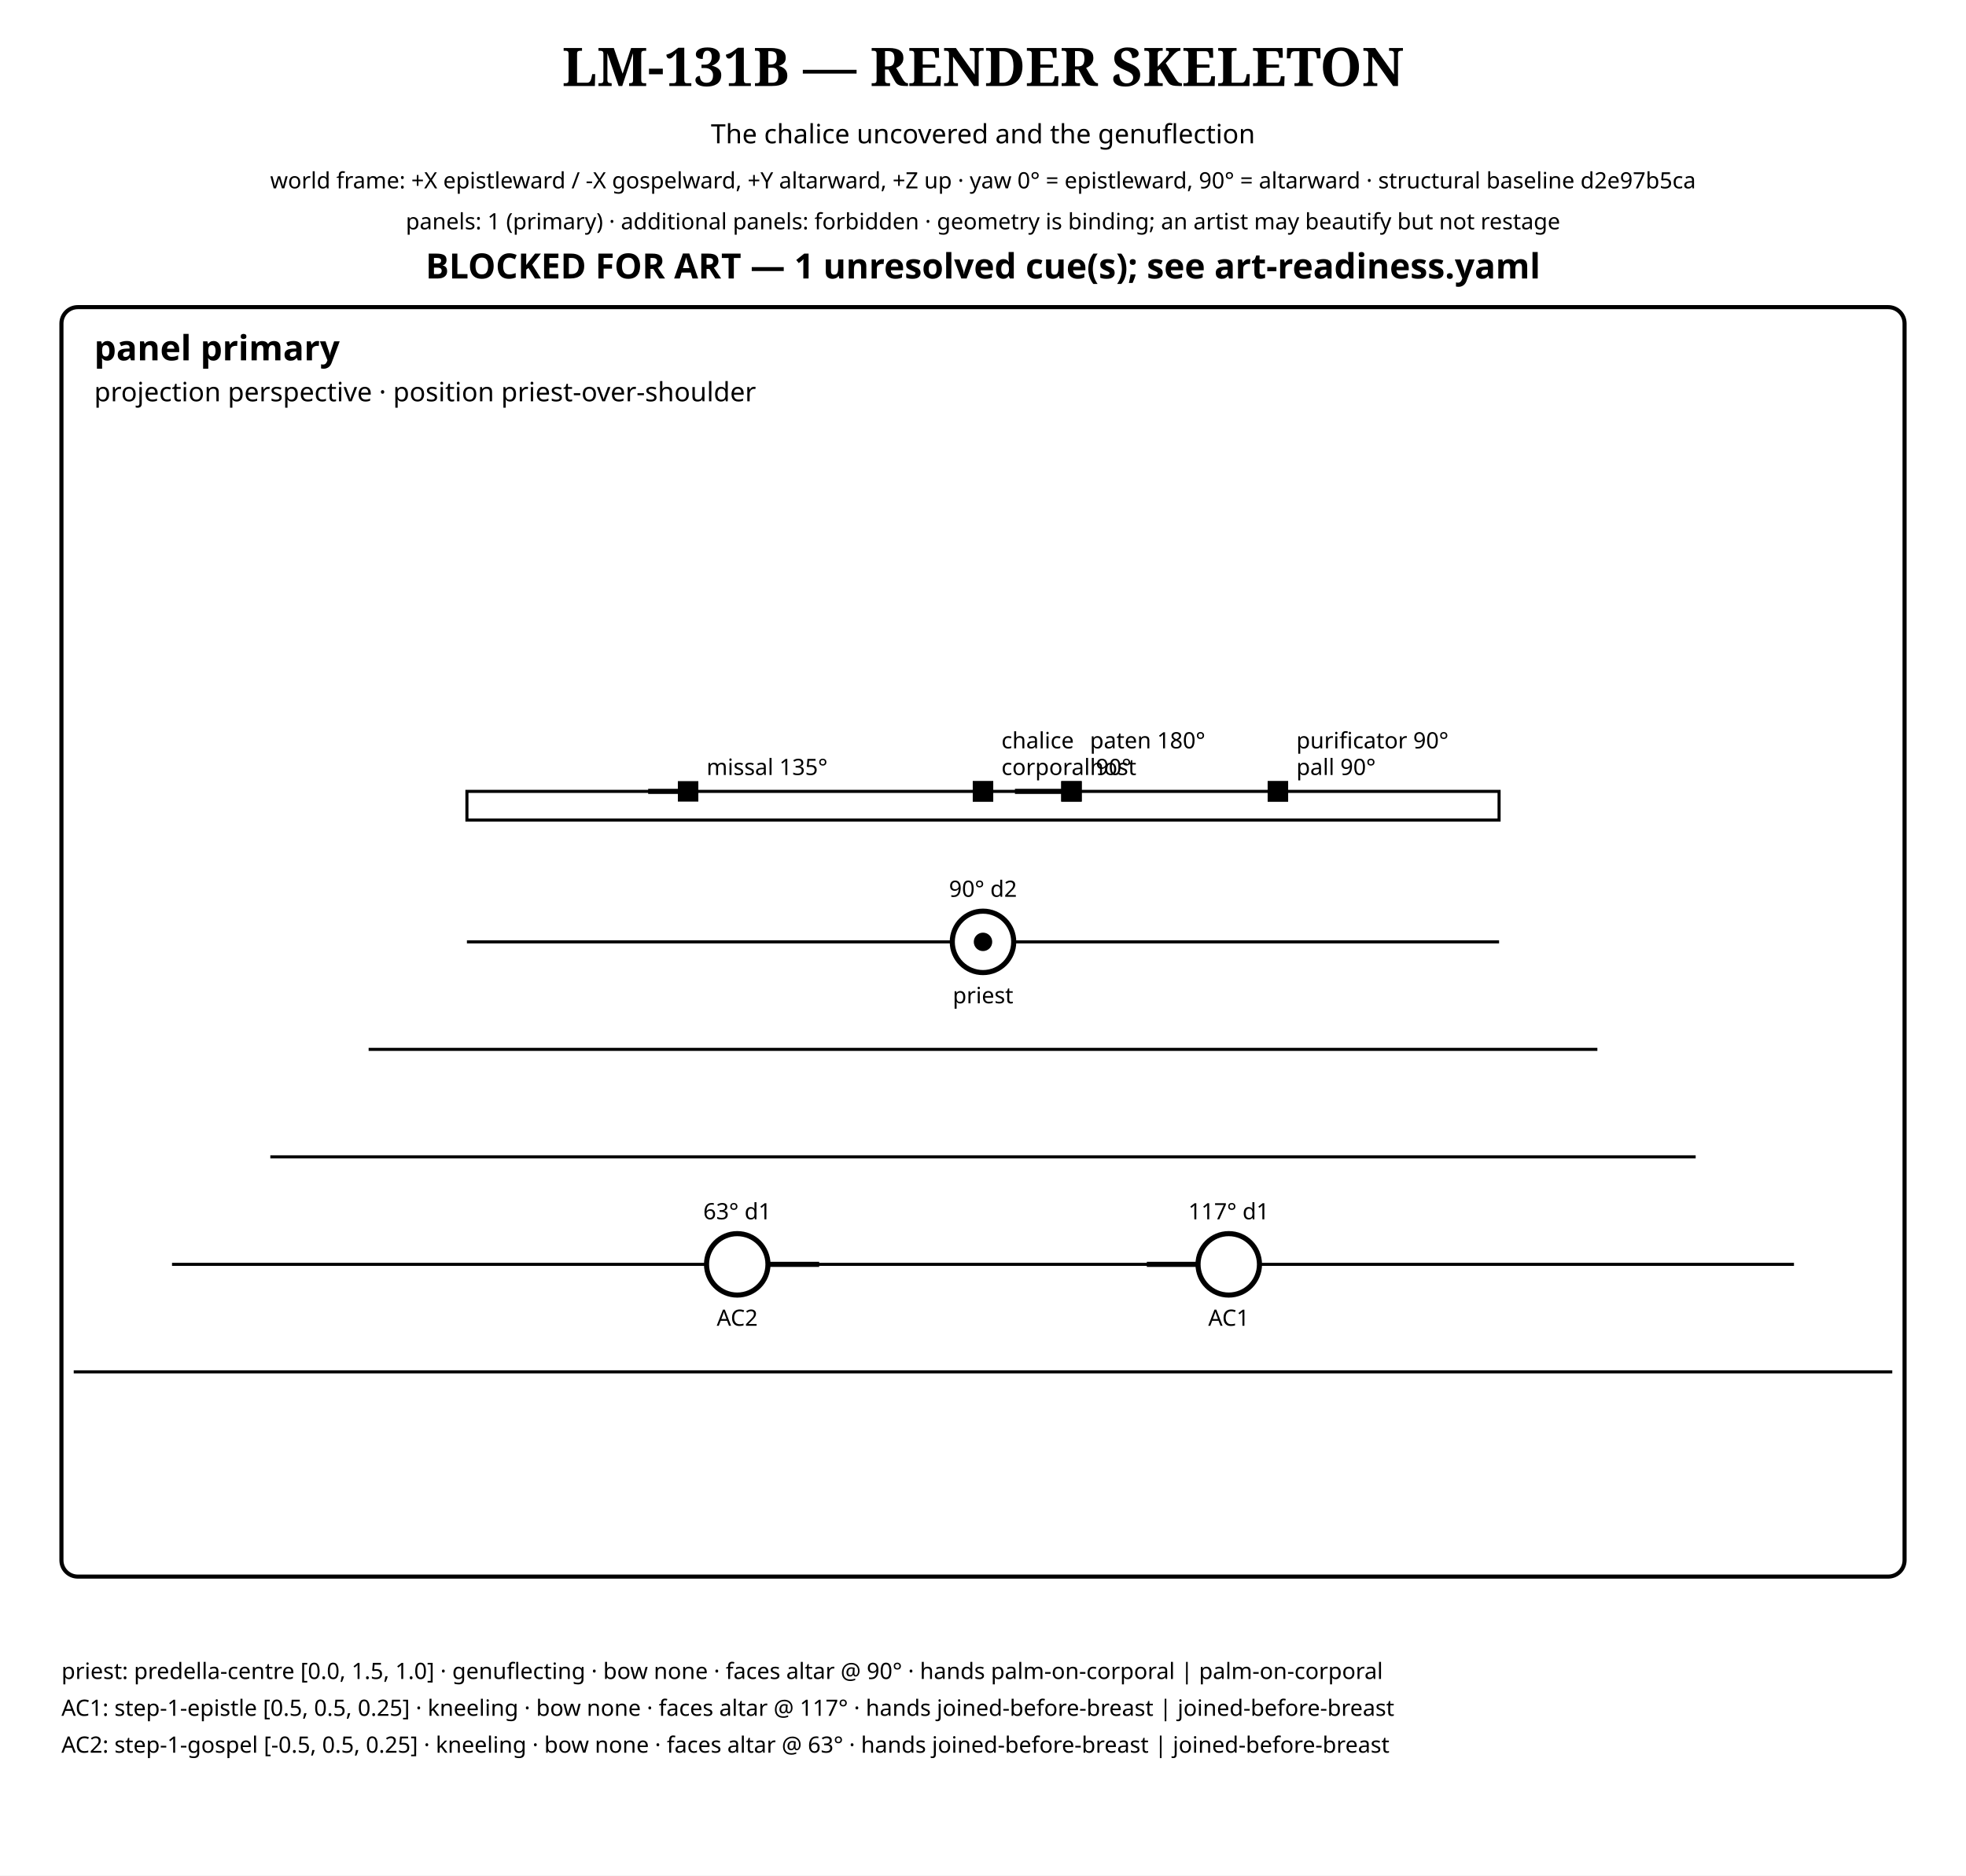
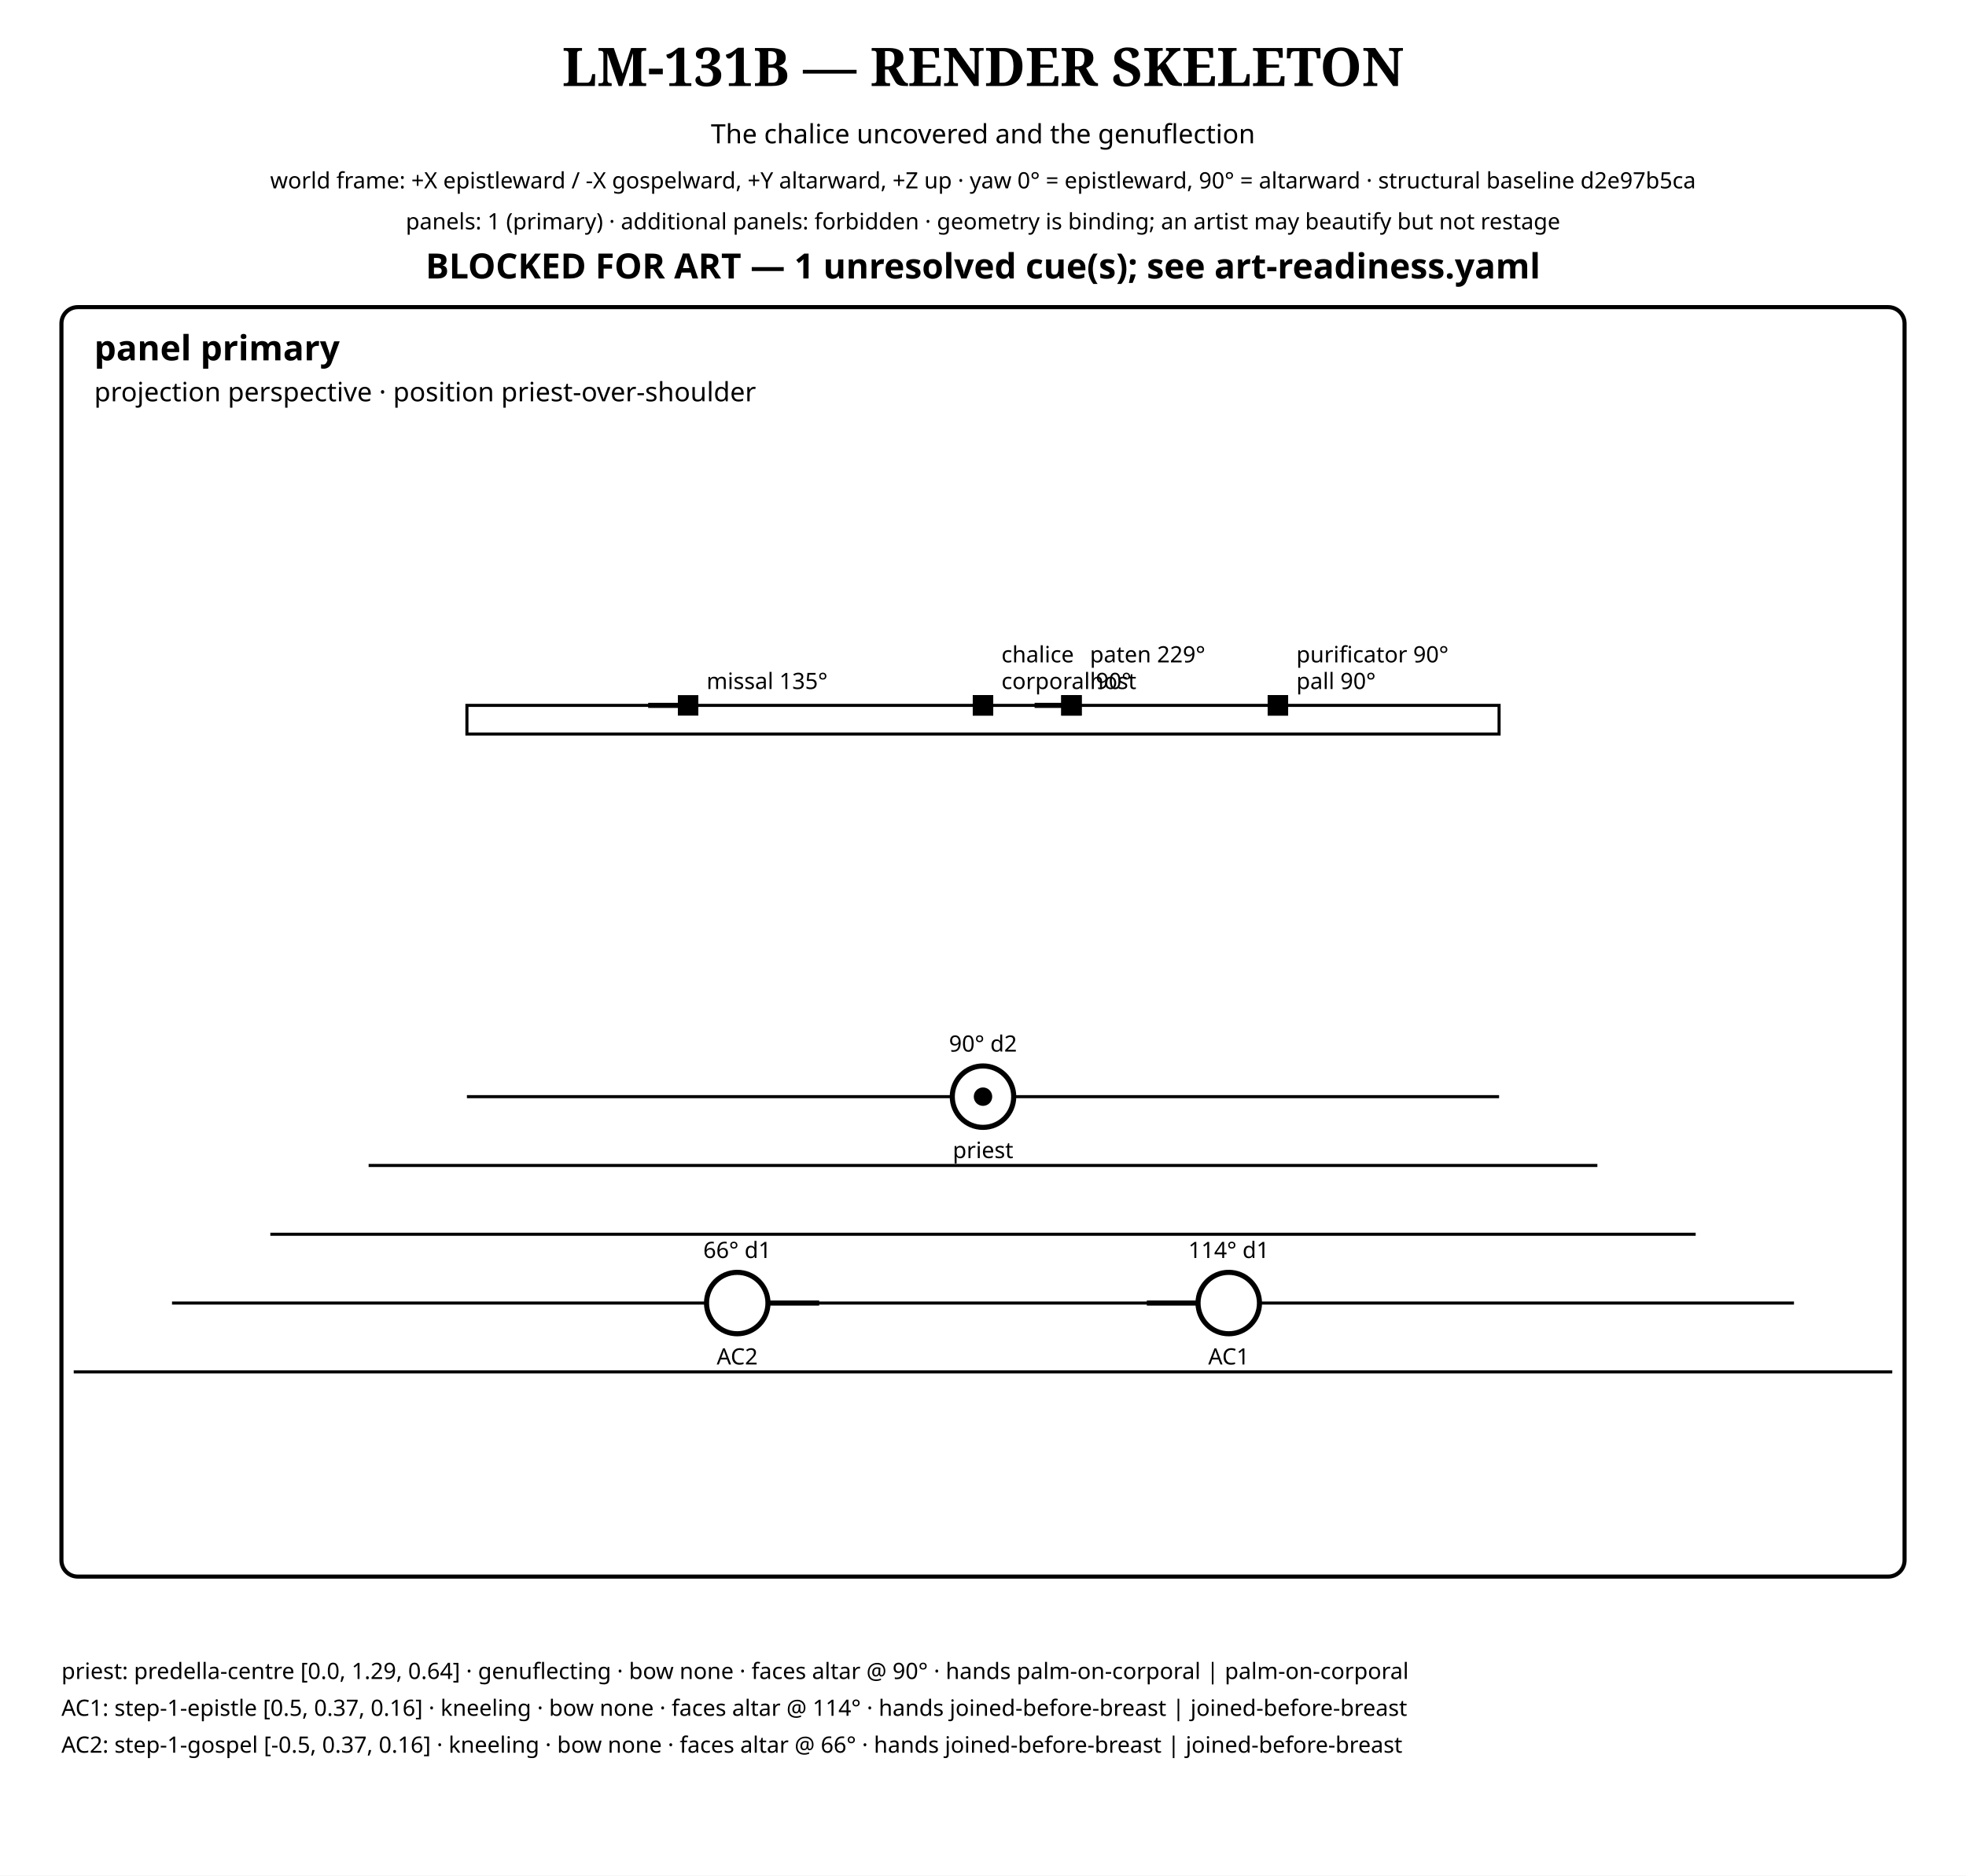
<svg xmlns="http://www.w3.org/2000/svg" width="960" height="916" viewBox="0 0 960 916">
  <rect width="100%" height="100%" fill="white" />
  <style>
text{fill:#000;font-family:sans-serif}.t{font-size:26px;font-weight:bold;font-family:serif}.h{font-size:17px;font-weight:bold}.s{font-size:13px}.m{font-size:11px}.box{fill:#fff;stroke:#000;stroke-width:2}.stone{fill:#fff;stroke:#000;stroke-width:1.5}.actor{fill:#fff;stroke:#000;stroke-width:2.5}.obj{fill:#000}.face{stroke:#000;stroke-width:2.5;fill:none}.path{stroke:#000;stroke-width:1.6;fill:none;stroke-dasharray:7 5}.axis{stroke:#000;stroke-width:1;fill:none}.blocked{fill:#000}
</style>
  <text x="480" y="42" text-anchor="middle" class="t">LM-131B — RENDER SKELETON</text>
  <text x="480" y="70" text-anchor="middle" class="s">The chalice uncovered and the genuflection</text>
  <text x="480" y="92" text-anchor="middle" class="m">world frame: +X epistleward / -X gospelward, +Y altarward, +Z up · yaw 0° = epistleward, 90° = altarward · structural baseline d2e97b5ca</text>
  <text x="480" y="112" text-anchor="middle" class="m">panels: 1 (primary) · additional panels: forbidden · geometry is binding; an artist may beautify but not restage</text>
  <text x="480" y="136" text-anchor="middle" class="h blocked">BLOCKED FOR ART — 1 unresolved cue(s); see art-readiness.yaml</text>
  <g transform="translate(30,150)">
    <rect width="900" height="620" rx="8" class="box" />
    <text x="16" y="26" class="h">panel primary</text>
    <text x="16" y="46" class="s">projection perspective · position priest-over-shoulder</text>
    <line x1="6.0" y1="520.0" x2="894.0" y2="520.0" class="stone" />
-     <line x1="54.0" y1="467.5" x2="846.0" y2="467.5" class="stone" />
-     <line x1="102.0" y1="415.0" x2="798.0" y2="415.0" class="stone" />
-     <line x1="150.0" y1="362.5" x2="750.0" y2="362.5" class="stone" />
-     <line x1="198.0" y1="310.0" x2="702.0" y2="310.0" class="stone" />
-     <rect x="198.0" y="236.5" width="504.0" height="14" class="stone" />
-     <rect x="301.0" y="231.5" width="10" height="10" class="obj" />
-     <line x1="306.0" y1="236.5" x2="286.5" y2="236.5" class="face" />
-     <text x="315.0" y="228.5" class="m">missal 135°</text>
-     <rect x="445.0" y="231.5" width="10" height="10" class="obj" />
-     <line x1="450.0" y1="236.5" x2="450.0" y2="236.5" class="face" />
-     <text x="459.0" y="228.5" class="m">corporal 90°</text>
-     <rect x="488.2" y="231.5" width="10" height="10" class="obj" />
-     <text x="502.2" y="228.5" class="m">host</text>
-     <rect x="445.0" y="231.5" width="10" height="10" class="obj" />
-     <text x="459.0" y="215.5" class="m">chalice</text>
-     <rect x="589.0" y="231.5" width="10" height="10" class="obj" />
-     <line x1="594.0" y1="236.5" x2="594.0" y2="236.5" class="face" />
-     <text x="603.0" y="228.5" class="m">pall 90°</text>
-     <rect x="488.2" y="231.5" width="10" height="10" class="obj" />
-     <line x1="493.2" y1="236.5" x2="465.6" y2="236.5" class="face" />
-     <text x="502.2" y="215.5" class="m">paten 180°</text>
-     <rect x="589.0" y="231.5" width="10" height="10" class="obj" />
-     <line x1="594.0" y1="236.5" x2="594.0" y2="236.5" class="face" />
-     <text x="603.0" y="215.5" class="m">purificator 90°</text>
-     <circle cx="450.0" cy="310.0" r="15" class="actor" />
-     <circle cx="450.0" cy="310.0" r="4.5" class="obj" />
-     <text x="450.0" y="340.0" text-anchor="middle" class="m">priest</text>
-     <text x="450.0" y="288.0" text-anchor="middle" class="m">90° d2</text>
-     <circle cx="570.0" cy="467.5" r="15" class="actor" />
-     <line x1="555.0" y1="467.5" x2="530.0" y2="467.5" class="face" />
-     <text x="570.0" y="497.5" text-anchor="middle" class="m">AC1</text>
-     <text x="570.0" y="445.5" text-anchor="middle" class="m">117° d1</text>
-     <circle cx="330.0" cy="467.5" r="15" class="actor" />
-     <line x1="345.0" y1="467.5" x2="370.0" y2="467.5" class="face" />
-     <text x="330.0" y="497.5" text-anchor="middle" class="m">AC2</text>
-     <text x="330.0" y="445.5" text-anchor="middle" class="m">63° d1</text>
+     <line x1="54.0" y1="486.4" x2="846.0" y2="486.4" class="stone" />
+     <line x1="102.0" y1="452.8" x2="798.0" y2="452.8" class="stone" />
+     <line x1="150.0" y1="419.2" x2="750.0" y2="419.2" class="stone" />
+     <line x1="198.0" y1="385.6" x2="702.0" y2="385.6" class="stone" />
+     <rect x="198.0" y="194.5" width="504.0" height="14" class="stone" />
+     <rect x="301.0" y="189.5" width="10" height="10" class="obj" />
+     <line x1="306.0" y1="194.5" x2="286.5" y2="194.5" class="face" />
+     <text x="315.0" y="186.5" class="m">missal 135°</text>
+     <rect x="445.0" y="189.5" width="10" height="10" class="obj" />
+     <line x1="450.0" y1="194.5" x2="450.0" y2="194.5" class="face" />
+     <text x="459.0" y="186.5" class="m">corporal 90°</text>
+     <rect x="488.2" y="189.5" width="10" height="10" class="obj" />
+     <text x="502.2" y="186.5" class="m">host</text>
+     <rect x="445.0" y="189.5" width="10" height="10" class="obj" />
+     <text x="459.0" y="173.5" class="m">chalice</text>
+     <rect x="589.0" y="189.5" width="10" height="10" class="obj" />
+     <line x1="594.0" y1="194.5" x2="594.0" y2="194.5" class="face" />
+     <text x="603.0" y="186.5" class="m">pall 90°</text>
+     <rect x="488.2" y="189.5" width="10" height="10" class="obj" />
+     <line x1="493.2" y1="194.5" x2="475.2" y2="194.5" class="face" />
+     <text x="502.2" y="173.5" class="m">paten 229°</text>
+     <rect x="589.0" y="189.5" width="10" height="10" class="obj" />
+     <line x1="594.0" y1="194.5" x2="594.0" y2="194.5" class="face" />
+     <text x="603.0" y="173.5" class="m">purificator 90°</text>
+     <circle cx="450.0" cy="385.6" r="15" class="actor" />
+     <circle cx="450.0" cy="385.6" r="4.5" class="obj" />
+     <text x="450.0" y="415.6" text-anchor="middle" class="m">priest</text>
+     <text x="450.0" y="363.6" text-anchor="middle" class="m">90° d2</text>
+     <circle cx="570.0" cy="486.4" r="15" class="actor" />
+     <line x1="555.0" y1="486.4" x2="530.0" y2="486.4" class="face" />
+     <text x="570.0" y="516.4" text-anchor="middle" class="m">AC1</text>
+     <text x="570.0" y="464.4" text-anchor="middle" class="m">114° d1</text>
+     <circle cx="330.0" cy="486.4" r="15" class="actor" />
+     <line x1="345.0" y1="486.4" x2="370.0" y2="486.4" class="face" />
+     <text x="330.0" y="516.4" text-anchor="middle" class="m">AC2</text>
+     <text x="330.0" y="464.4" text-anchor="middle" class="m">66° d1</text>
  </g>
-   <text x="30" y="820" class="m">priest: predella-centre [0.0, 1.5, 1.0] · genuflecting · bow none · faces altar @ 90° · hands palm-on-corporal | palm-on-corporal</text>
-   <text x="30" y="838" class="m">AC1: step-1-epistle [0.5, 0.5, 0.25] · kneeling · bow none · faces altar @ 117° · hands joined-before-breast | joined-before-breast</text>
-   <text x="30" y="856" class="m">AC2: step-1-gospel [-0.5, 0.5, 0.25] · kneeling · bow none · faces altar @ 63° · hands joined-before-breast | joined-before-breast</text>
+   <text x="30" y="820" class="m">priest: predella-centre [0.0, 1.29, 0.64] · genuflecting · bow none · faces altar @ 90° · hands palm-on-corporal | palm-on-corporal</text>
+   <text x="30" y="838" class="m">AC1: step-1-epistle [0.5, 0.37, 0.16] · kneeling · bow none · faces altar @ 114° · hands joined-before-breast | joined-before-breast</text>
+   <text x="30" y="856" class="m">AC2: step-1-gospel [-0.5, 0.37, 0.16] · kneeling · bow none · faces altar @ 66° · hands joined-before-breast | joined-before-breast</text>
</svg>
